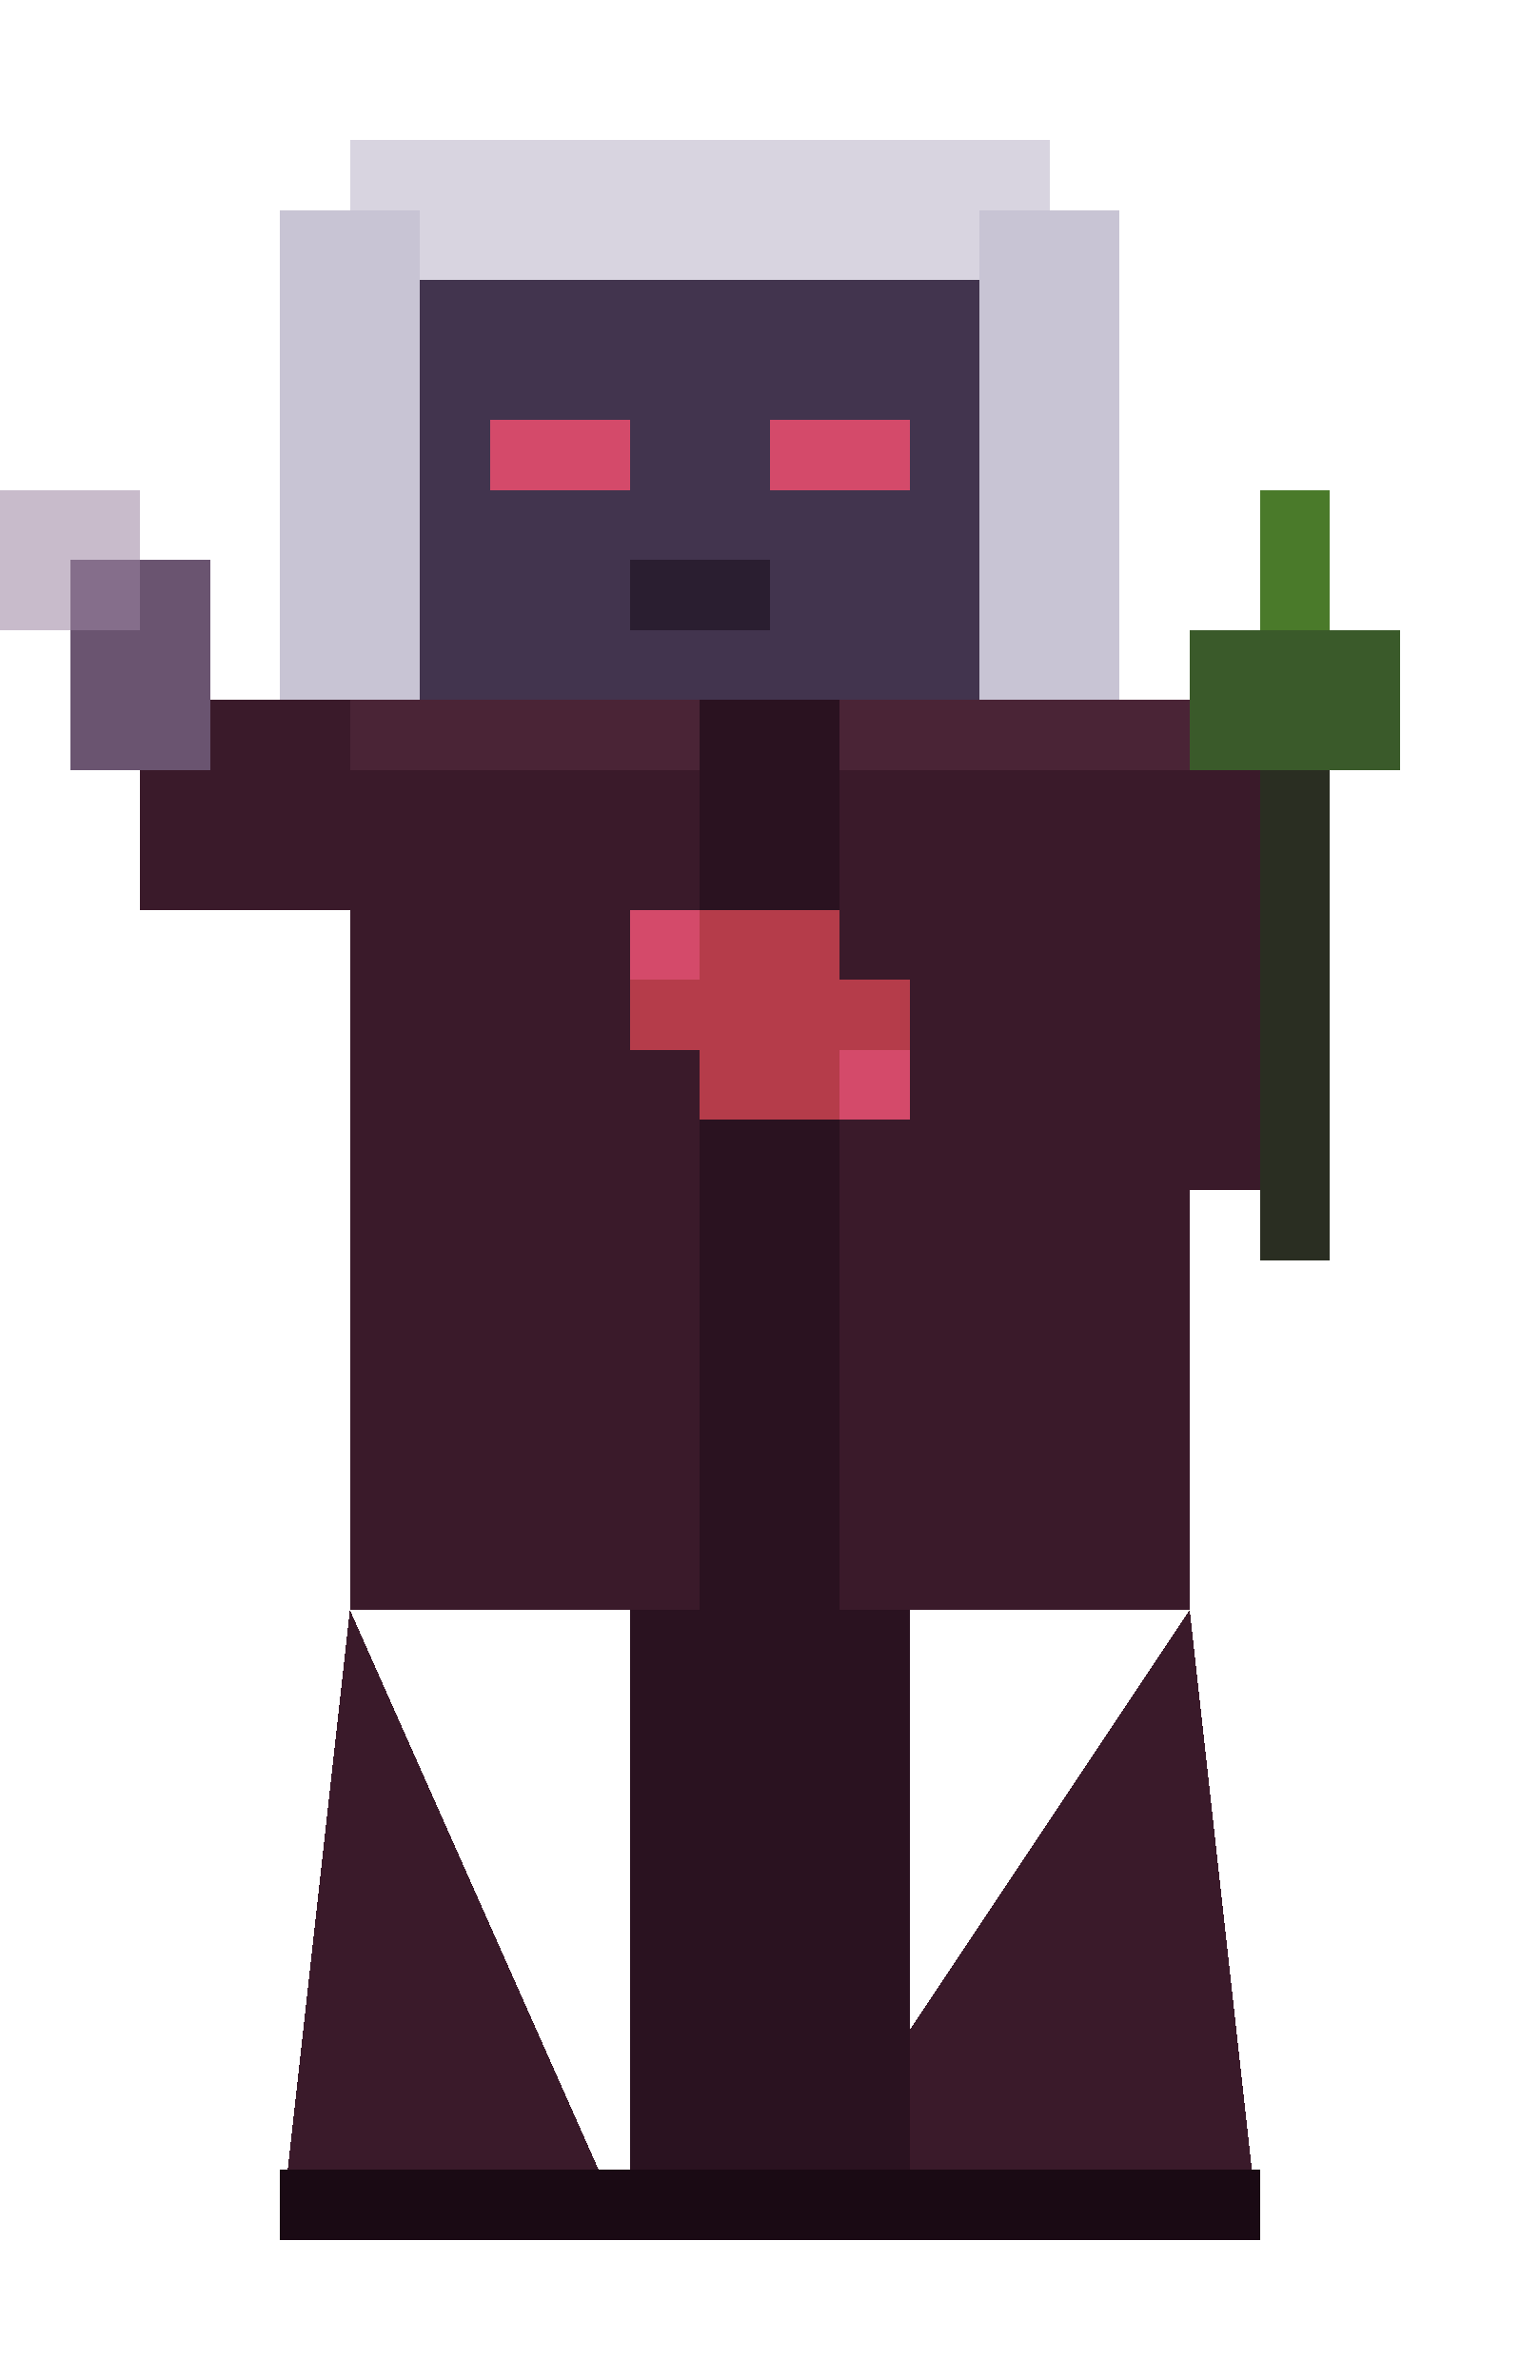
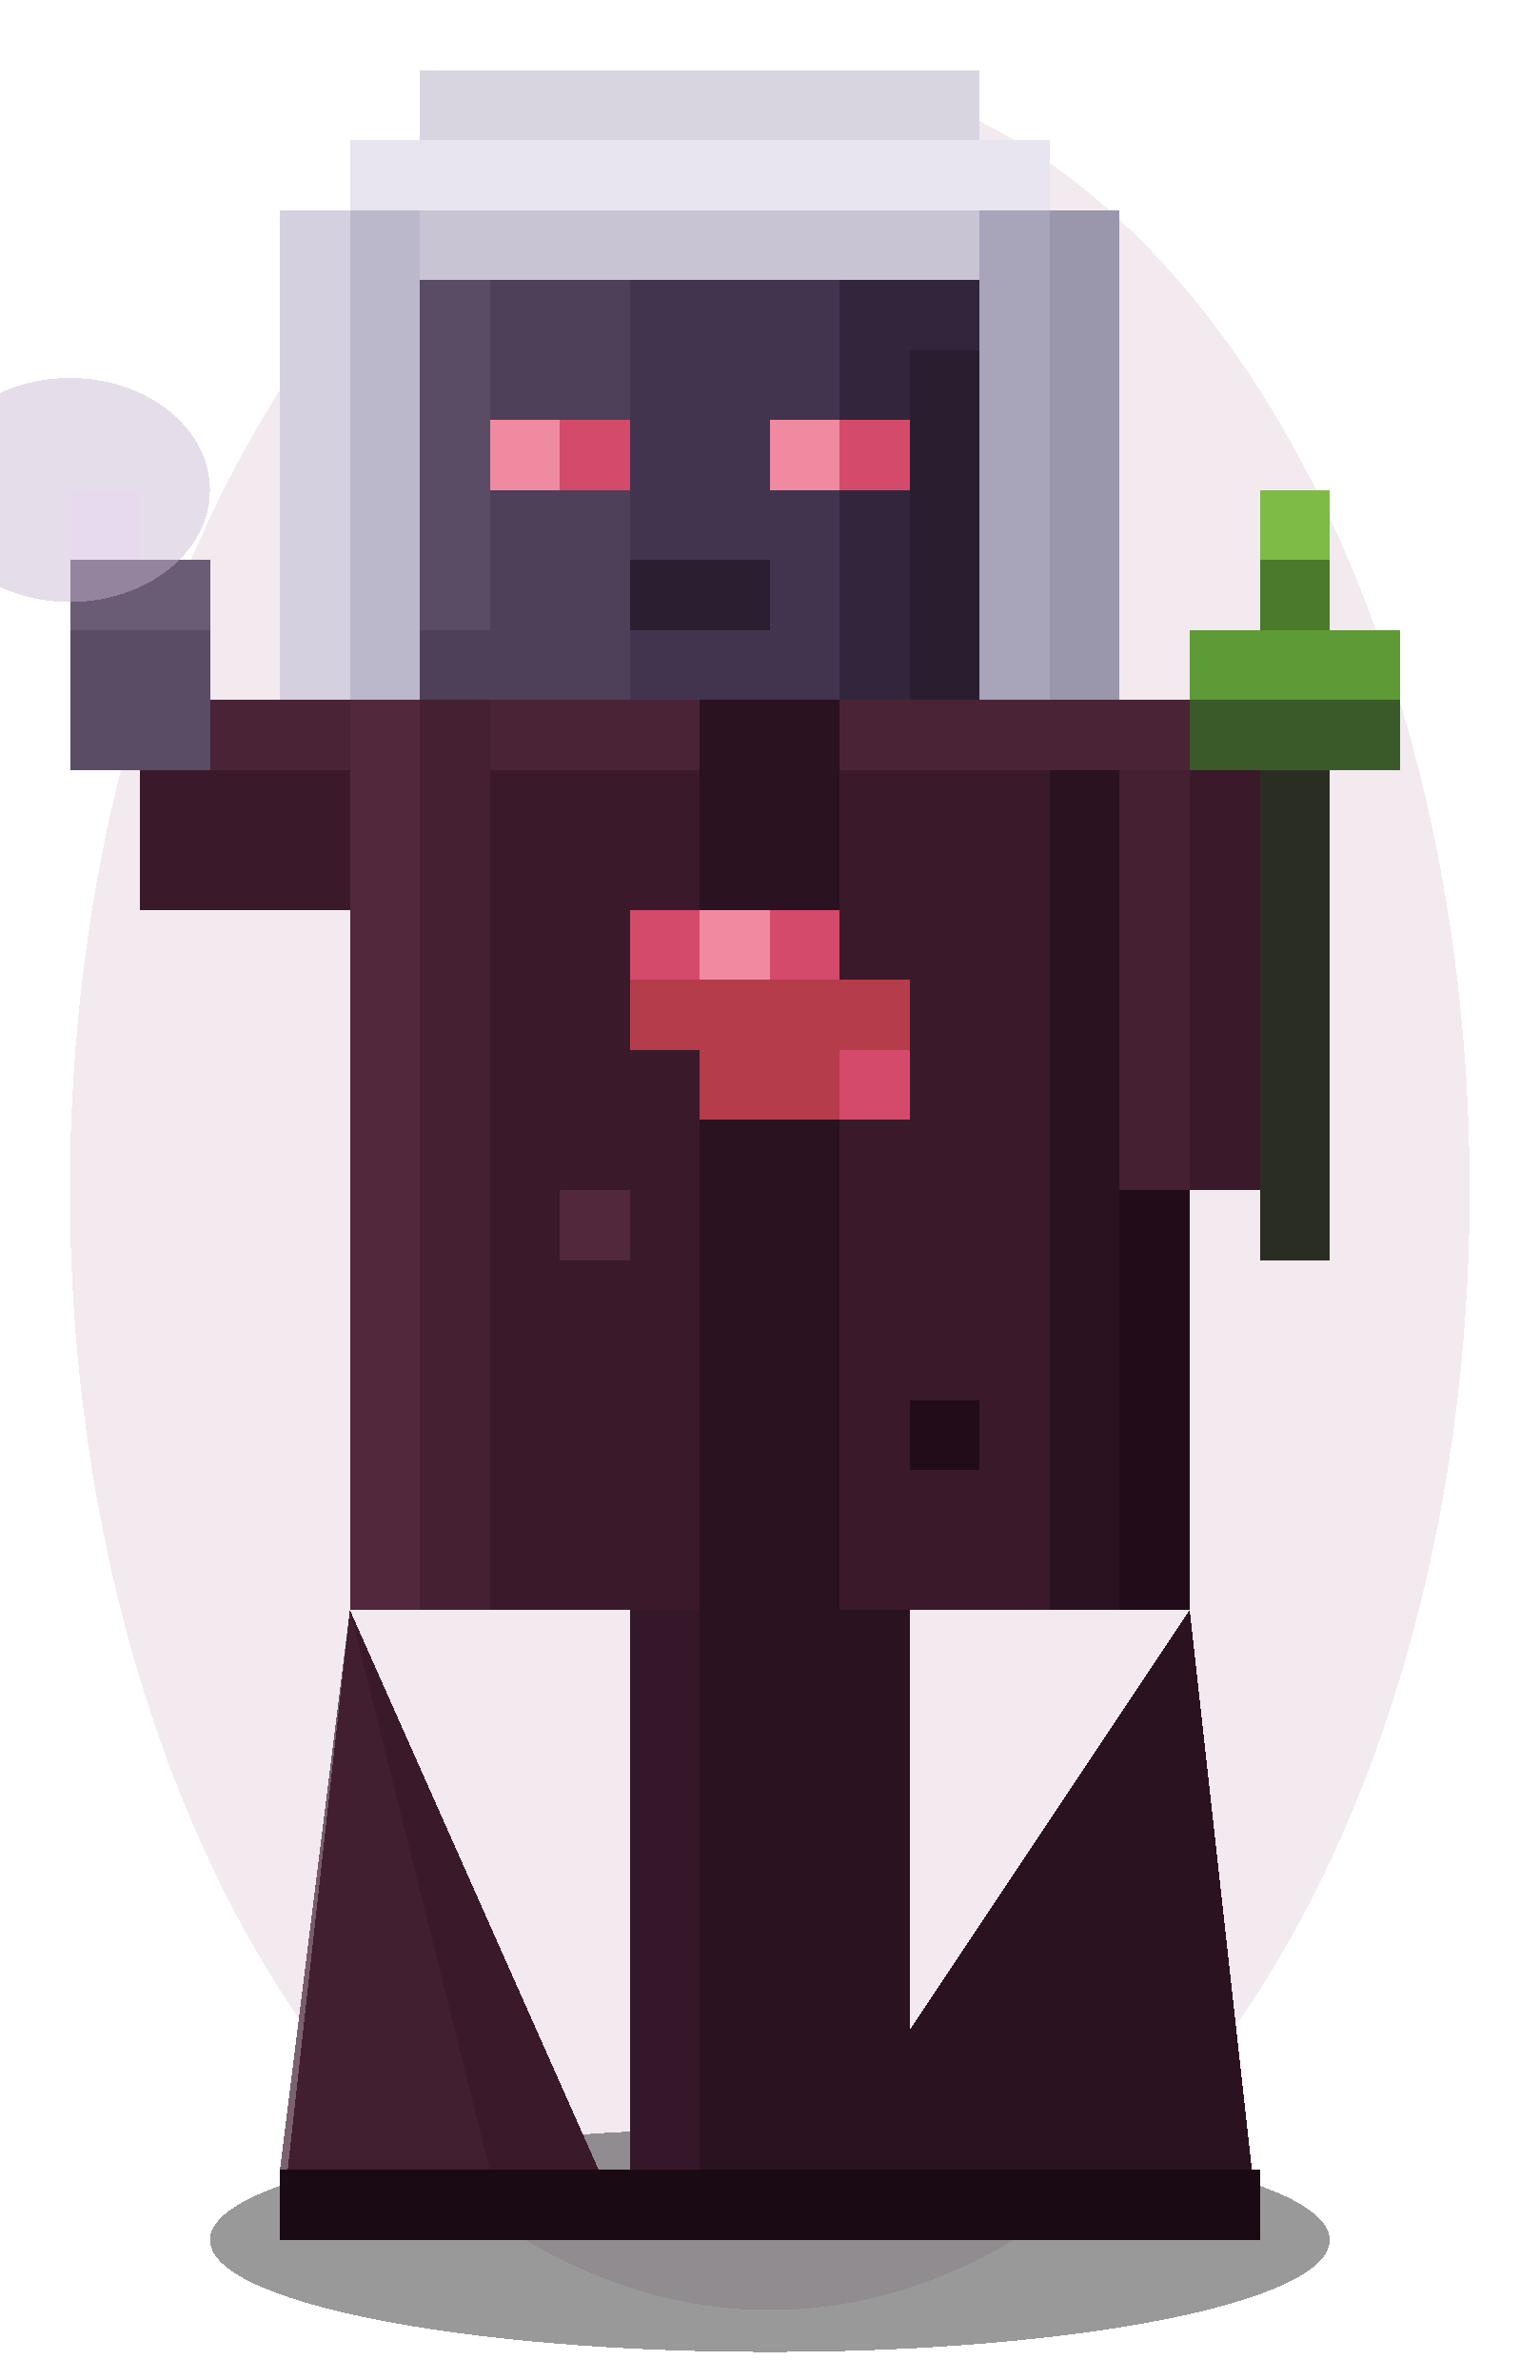
<svg xmlns="http://www.w3.org/2000/svg" viewBox="0 0 22 34" shape-rendering="crispEdges" preserveAspectRatio="xMidYMax meet" aria-label="Drow War-Priestess">
-   <rect x="5" y="2" width="10" height="3" fill="#d8d4e0" />
-   <rect x="4" y="3" width="2" height="7" fill="#c8c4d4" />
-   <rect x="14" y="3" width="2" height="7" fill="#c8c4d4" />
+   <ellipse cx="11" cy="17" rx="10" ry="16" fill="#7a2450" opacity="0.1" />
+   <ellipse cx="11" cy="32" rx="8" ry="1.6" fill="#000" opacity="0.4" />
+   <rect x="5" y="2" width="10" height="3" fill="#c8c4d4" />
+   <rect x="5" y="2" width="10" height="1" fill="#e8e4f0" />
+   <rect x="6" y="1" width="8" height="1" fill="#d8d4e0" />
+   <rect x="4" y="3" width="2" height="7" fill="#bcb8cc" />
+   <rect x="4" y="3" width="1" height="7" fill="#d4d0e0" />
+   <rect x="14" y="3" width="2" height="7" fill="#a8a4ba" />
+   <rect x="15" y="3" width="1" height="7" fill="#9a96ac" />
  <rect x="6" y="4" width="8" height="6" fill="#42344e" />
+   <rect x="6" y="4" width="3" height="6" fill="#4e4058" />
+   <rect x="6" y="4" width="1" height="5" fill="#5a4c64" />
+   <rect x="12" y="4" width="2" height="6" fill="#32263c" />
+   <rect x="13" y="5" width="1" height="5" fill="#281e30" />
  <rect x="7" y="6" width="2" height="1" fill="#d44a6a" />
  <rect x="11" y="6" width="2" height="1" fill="#d44a6a" />
+   <rect x="7" y="6" width="1" height="1" fill="#f08aa0" />
+   <rect x="11" y="6" width="1" height="1" fill="#f08aa0" />
  <rect x="9" y="8" width="2" height="1" fill="#2a1e30" />
  <rect x="5" y="10" width="12" height="13" fill="#3a1a2a" />
  <rect x="5" y="10" width="12" height="1" fill="#4a2436" />
+   <rect x="5" y="10" width="2" height="13" fill="#442032" />
+   <rect x="5" y="10" width="1" height="13" fill="#52283c" />
+   <rect x="15" y="11" width="2" height="12" fill="#2a1220" />
+   <rect x="16" y="11" width="1" height="12" fill="#220c1a" />
  <rect x="10" y="10" width="2" height="13" fill="#2a1220" />
+   <rect x="8" y="17" width="1" height="1" fill="#52283c" />
+   <rect x="13" y="20" width="1" height="1" fill="#220c1a" />
  <rect x="9" y="14" width="4" height="1" fill="#b53c4a" />
  <rect x="10" y="13" width="2" height="3" fill="#b53c4a" />
+   <rect x="10" y="13" width="2" height="1" fill="#d44a6a" />
  <rect x="9" y="13" width="1" height="1" fill="#d44a6a" />
  <rect x="12" y="15" width="1" height="1" fill="#d44a6a" />
+   <rect x="10" y="13" width="1" height="1" fill="#f08aa0" />
  <rect x="2" y="10" width="3" height="3" fill="#3a1a2a" />
-   <rect x="1" y="8" width="2" height="3" fill="#6a5470" />
-   <rect x="0" y="7" width="2" height="2" fill="#9a84a0" opacity="0.55" />
+   <rect x="2" y="10" width="3" height="1" fill="#4a2436" />
+   <rect x="1" y="8" width="2" height="3" fill="#5a4c64" />
+   <rect x="1" y="8" width="2" height="1" fill="#6a5c74" />
+   <ellipse cx="1" cy="7" rx="2" ry="1.6" fill="#c8b4d0" opacity="0.45" />
+   <rect x="1" y="7" width="1" height="1" fill="#e8d8f0" opacity="0.7" />
  <rect x="16" y="11" width="3" height="6" fill="#3a1a2a" />
+   <rect x="16" y="11" width="1" height="6" fill="#442032" />
  <rect x="18" y="9" width="1" height="9" fill="#2a2e22" />
  <rect x="17" y="9" width="3" height="2" fill="#3a5a2a" />
+   <rect x="17" y="9" width="3" height="1" fill="#5e9a36" />
  <rect x="18" y="7" width="1" height="2" fill="#4a7a2a" />
+   <rect x="18" y="7" width="1" height="1" fill="#7eba46" />
  <polygon points="5,23 4,32 9,32" fill="#3a1a2a" />
-   <polygon points="17,23 18,32 11,32" fill="#3a1a2a" />
+   <polygon points="5,23 4,31 7,31" fill="#442032" opacity="0.7" />
+   <polygon points="17,23 18,32 11,32" fill="#2a1220" />
  <rect x="9" y="23" width="4" height="9" fill="#2a1220" />
+   <rect x="9" y="23" width="1" height="9" fill="#34182a" />
  <rect x="4" y="31" width="14" height="1" fill="#1a0a14" />
</svg>
